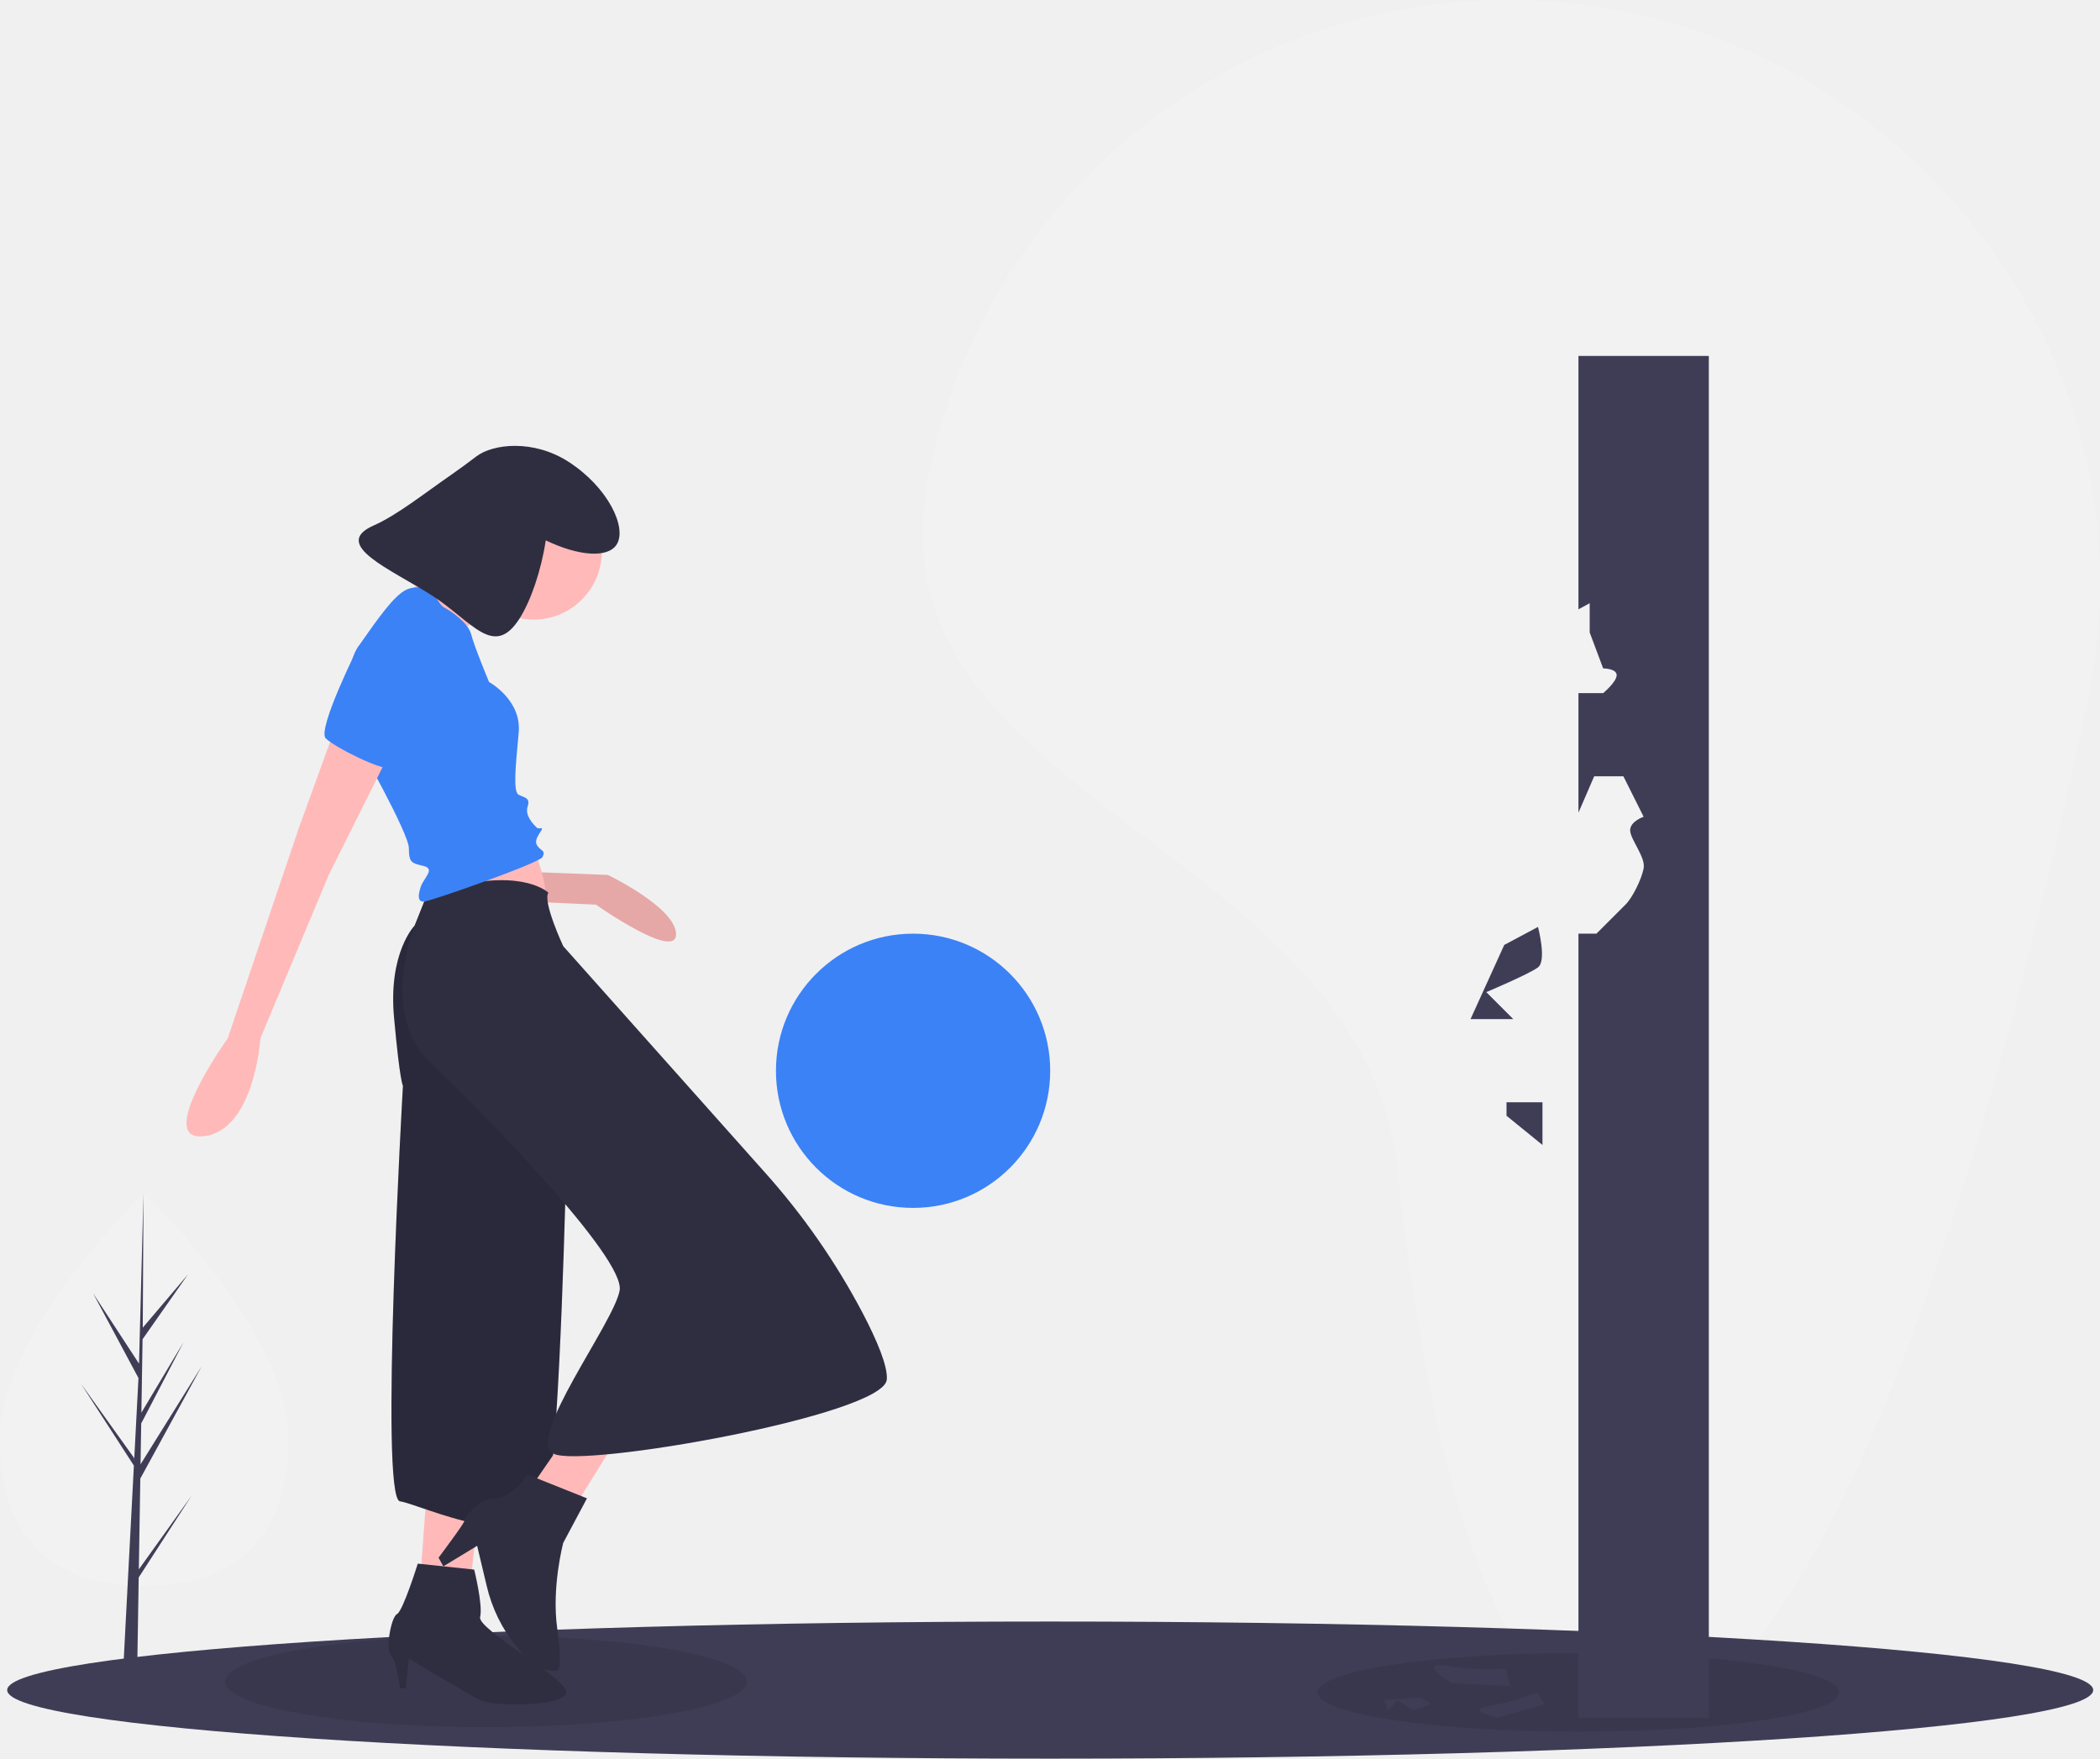
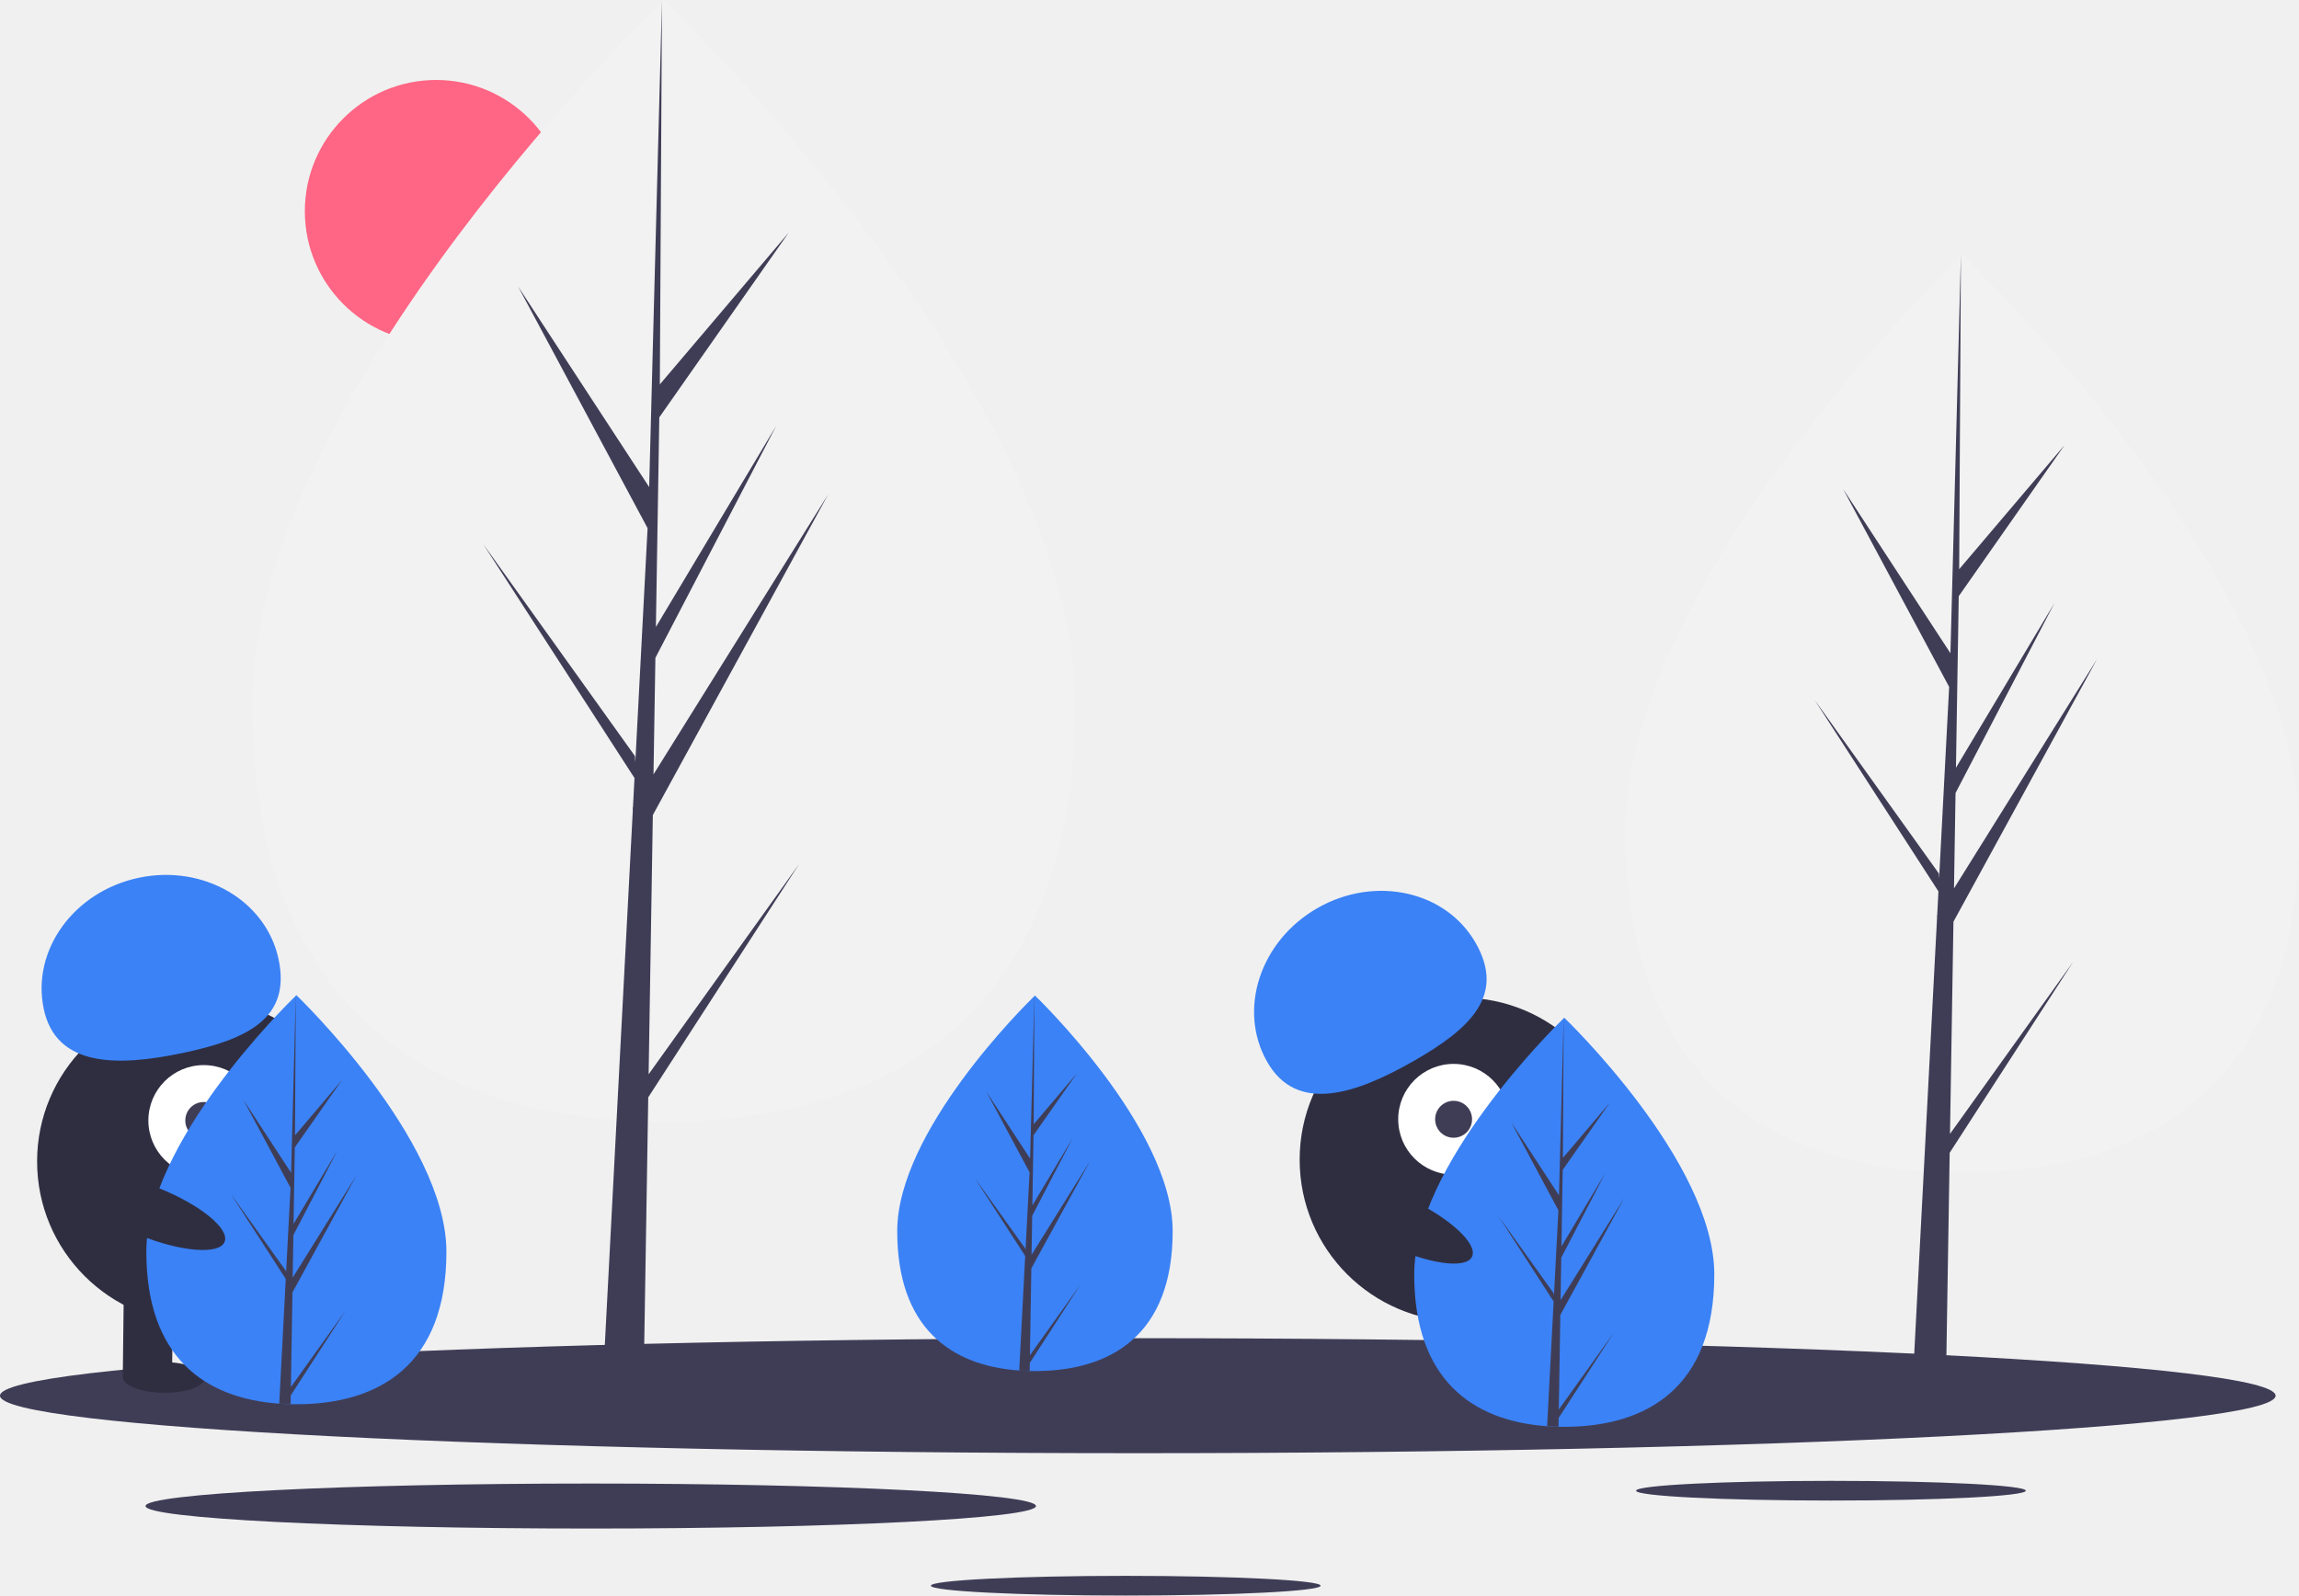
- <svg xmlns="http://www.w3.org/2000/svg" data-name="Layer 1" width="934.219" height="782.347" viewBox="0 0 934.219 782.347">
-   <path d="M754.715,579.477c39.873,381.522,192.901,330.194,306.92-209.086C1091.635,228.498,995.04,90.487,852.549,63.471s-279.904,66.595-306.92,209.086S739.64,435.233,754.715,579.477Z" transform="translate(-132.8907 -58.82664)" fill="#f2f2f2" />
-   <path d="M261.087,699.231c0,48.273-28.698,65.129-64.098,65.129s-64.098-16.855-64.098-65.129,64.098-109.685,64.098-109.685S261.087,650.957,261.087,699.231Z" transform="translate(-132.8907 -58.82664)" fill="#f2f2f2" />
-   <polygon points="61.763 698.148 62.42 657.748 89.74 607.767 62.522 651.41 62.818 633.244 81.647 597.084 62.896 628.437 62.896 628.437 63.426 595.765 83.589 566.977 63.51 590.628 63.842 530.719 61.757 610.027 61.929 606.756 41.429 575.378 61.6 613.036 59.69 649.525 59.633 648.556 36.001 615.536 59.561 651.978 59.323 656.541 59.28 656.61 59.299 656.984 54.453 749.559 60.928 749.559 61.705 701.743 85.208 665.39 61.763 698.148" fill="#f2f2f2" />
-   <path d="M261.087,699.231c0,48.273-28.698,65.129-64.098,65.129s-64.098-16.855-64.098-65.129,64.098-109.685,64.098-109.685S261.087,650.957,261.087,699.231Z" transform="translate(-132.8907 -58.82664)" fill="#f2f2f2" />
-   <polygon points="61.763 698.148 62.42 657.748 89.74 607.767 62.522 651.41 62.818 633.244 81.647 597.084 62.896 628.437 62.896 628.437 63.426 595.765 83.589 566.977 63.51 590.628 63.842 530.719 61.757 610.027 61.929 606.756 41.429 575.378 61.6 613.036 59.69 649.525 59.633 648.556 36.001 615.536 59.561 651.978 59.323 656.541 59.28 656.61 59.299 656.984 54.453 749.559 60.928 749.559 61.705 701.743 85.208 665.39 61.763 698.148" fill="#3f3d56" />
-   <ellipse cx="467.196" cy="751.847" rx="464" ry="30.5" fill="#3f3d56" />
-   <ellipse cx="216.196" cy="748.035" rx="116" ry="20.312" opacity="0.1" />
-   <ellipse cx="702.196" cy="752.847" rx="116" ry="17.5" opacity="0.1" />
-   <path d="M368.929,446.723l34.335,1.321s30.374,14.527,30.374,26.412-35.656-13.206-35.656-13.206l-29.053-1.321Z" transform="translate(-132.8907 -58.82664)" fill="#ffb9b9" />
-   <path d="M368.929,446.723l34.335,1.321s30.374,14.527,30.374,26.412-35.656-13.206-35.656-13.206l-29.053-1.321Z" transform="translate(-132.8907 -58.82664)" opacity="0.1" />
-   <path d="M370.25,436.159s6.603,15.847,5.282,23.771-51.503,5.282-51.503,5.282l7.924-23.771Z" transform="translate(-132.8907 -58.82664)" fill="#ffb9b9" />
-   <polygon points="189.818 663.901 187.177 699.557 209.627 700.877 213.588 666.542 189.818 663.901" fill="#ffb9b9" />
-   <path d="M322.708,457.288,317.426,470.494s-11.885,11.885-9.244,40.938,3.962,30.374,3.962,30.374S301.579,725.368,310.823,726.689s60.747,26.412,66.03-2.641S384.776,577.462,384.776,577.462L324.029,467.853Z" transform="translate(-132.8907 -58.82664)" fill="#2f2e41" />
-   <path d="M322.708,457.288,317.426,470.494s-11.885,11.885-9.244,40.938,3.962,30.374,3.962,30.374S301.579,725.368,310.823,726.689s60.747,26.412,66.03-2.641S384.776,577.462,384.776,577.462L324.029,467.853Z" transform="translate(-132.8907 -58.82664)" opacity="0.1" />
-   <polygon points="249.244 642.771 237.359 659.939 257.168 667.862 274.336 640.13 249.244 642.771" fill="#ffb9b9" />
-   <circle cx="237.359" cy="245.273" r="30.374" fill="#ffb9b9" />
-   <path d="M346.479,293.535s-26.412,27.732-34.335,29.053,27.732,23.771,27.732,23.771v-7.924s11.885-11.885,18.488-13.206S346.479,293.535,346.479,293.535Z" transform="translate(-132.8907 -58.82664)" fill="#ffb9b9" />
-   <path d="M325.35,450.685,317.426,470.494s-15.847,39.618,6.603,60.747S411.188,618.4,408.547,632.927s-41.785,65.874-29.477,72.555,147.009-17.09,148.33-32.937c.495-5.943-4.395-17.457-10.701-29.528a310.742,310.742,0,0,0-43.624-62.73L383.456,479.738s-9.244-19.809-6.603-23.771c0,0-10.565-10.565-42.259-2.641Z" transform="translate(-132.8907 -58.82664)" fill="#2f2e41" />
-   <path d="M318.747,754.421s-6.603,21.129-9.244,22.45-5.282,15.847-2.641,18.488,3.962,14.527,3.962,14.527h2.641l1.321-13.206s27.36,16.518,31.694,18.488c7.263,3.301,39.618,2.641,38.297-3.962s-39.618-27.732-38.297-33.015S343.838,757.063,343.838,757.063Z" transform="translate(-132.8907 -58.82664)" fill="#2f2e41" />
-   <path d="M394.02,725.368l-26.412-10.565s-6.603,10.565-14.527,10.565S338.999,734.973,339.438,735.453s-11.447,16.327-11.447,16.327l2.134,3.839,15.034-9.121,4.213,17.696a67.516,67.516,0,0,0,13.349,27.291c5.181,6.304,11.637,11.652,18.093,10.478,0,0,2.641,0,0-18.488s2.641-38.297,2.641-38.297Z" transform="translate(-132.8907 -58.82664)" fill="#2f2e41" />
-   <path d="M325.35,321.267s2.641,6.603,5.282,7.924,10.565,6.603,11.885,11.885,7.924,21.129,7.924,21.129,14.527,7.924,13.206,22.45-2.641,26.412,0,27.732,5.282,1.321,3.962,5.282,2.641,7.924,3.962,9.244,3.962-1.321,1.321,2.641-1.321,5.282,0,6.603,2.641,1.321,1.321,3.962-50.183,19.809-52.824,19.809-2.641-2.641-1.321-6.603,6.603-7.924,1.321-9.244-6.603-1.321-6.603-7.924-22.45-46.221-22.45-46.221-9.244-30.374,0-43.58S308.182,323.908,313.464,321.267,325.35,321.267,325.35,321.267Z" transform="translate(-132.8907 -58.82664)" fill="#3b82f6" />
-   <path d="M281.77,383.335,265.923,426.914l-31.694,93.762S201.214,566.897,223.664,564.256s25.091-43.58,25.091-43.58l30.374-72.633L306.861,392.579Z" transform="translate(-132.8907 -58.82664)" fill="#ffb9b9" />
-   <path d="M297.617,345.038l-5.282,1.321s-18.488,36.977-14.527,40.938,25.091,14.527,29.053,13.206,9.244-39.618,9.244-39.618Z" transform="translate(-132.8907 -58.82664)" fill="#3b82f6" />
-   <path d="M299.173,292.568c10.246-4.505,22.644-14.368,34.418-22.506,3.816-2.638,7.531-5.406,11.228-8.208,7.451-5.647,25.382-7.606,40.858,2.318,17.688,11.342,26.32,29.437,21.531,36.906-3.959,6.175-17.102,5.092-31.532-1.876-2.029,13.519-6.668,26.992-11.736,34.896-11.468,17.885-21.116,1.023-39.001-10.444S279.725,301.12,299.173,292.568Z" transform="translate(-132.8907 -58.82664)" fill="#2f2e41" />
-   <circle cx="406.196" cy="476.347" r="61" fill="#3b82f6" />
-   <path d="M835.087,217.173V329.882l5-2.708v13l6,16s6,0,6,3-6,8-6,8h-11v53.173l7-16.173h13l9,18s-6,2-6,6,7,12,6,17-5,13-8,16l-13,13h-8v349h58v-606Z" transform="translate(-132.8907 -58.82664)" fill="#3f3d56" />
-   <path d="M802.087,479.173l15-8s4,15,0,18-23,11-23,11l12,12h-19Z" transform="translate(-132.8907 -58.82664)" fill="#3f3d56" />
-   <path d="M764.717,814.1l4.791,2.632s-6.391,3.158-8.057,2.581-6.78-4.218-6.78-4.218l-4.403,4.744-1.533-4.787Z" transform="translate(-132.8907 -58.82664)" fill="#3f3d56" />
-   <path d="M778.609,807.637s-16.183-10.155-2.072-7.727a109.907,109.907,0,0,0,26.219,1.251l2.072,7.727Z" transform="translate(-132.8907 -58.82664)" fill="#3f3d56" />
-   <path d="M799.034,822.94s-15.017-3.358-3.366-5.258a96.314,96.314,0,0,0,20.917-5.979l3.366,5.258Z" transform="translate(-132.8907 -58.82664)" fill="#3f3d56" />
-   <polygon points="670.196 496.347 670.196 490.347 686.196 490.347 686.196 509.347 670.196 496.347" fill="#3f3d56" />
+ <svg xmlns="http://www.w3.org/2000/svg" data-name="Layer 1" width="1120.592" height="777.916" viewBox="0 0 1120.592 777.916">
+   <circle cx="212.592" cy="103" r="64" fill="#ff6584" />
+   <path d="M563.68,404.164c0,151.011-89.774,203.739-200.516,203.739S162.649,555.175,162.649,404.164,363.165,61.042,363.165,61.042,563.68,253.152,563.68,404.164Z" transform="translate(-39.70387 -61.04208)" fill="#f2f2f2" />
+   <polygon points="316.156 523.761 318.21 397.378 403.674 241.024 318.532 377.552 319.455 320.725 378.357 207.605 319.699 305.687 319.699 305.687 321.359 203.481 384.433 113.423 321.621 187.409 322.658 0 316.138 248.096 316.674 237.861 252.547 139.704 315.646 257.508 309.671 371.654 309.493 368.625 235.565 265.329 309.269 379.328 308.522 393.603 308.388 393.818 308.449 394.99 293.29 684.589 313.544 684.589 315.974 535.005 389.496 421.285 316.156 523.761" fill="#3f3d56" />
+   <path d="M1160.296,466.014c0,123.61-73.484,166.77-164.132,166.77s-164.132-43.16-164.132-166.77S996.165,185.152,996.165,185.152,1160.296,342.404,1160.296,466.014Z" transform="translate(-39.70387 -61.04208)" fill="#f2f2f2" />
+   <polygon points="950.482 552.833 952.162 449.383 1022.119 321.4 952.426 433.154 953.182 386.639 1001.396 294.044 953.382 374.329 953.382 374.329 954.741 290.669 1006.369 216.952 954.954 277.514 955.804 124.11 950.467 327.188 950.906 318.811 898.414 238.464 950.064 334.893 945.173 428.327 945.027 425.847 884.514 341.294 944.844 434.608 944.232 446.293 944.123 446.469 944.173 447.428 931.764 684.478 948.343 684.478 950.332 562.037 1010.514 468.952 950.482 552.833" fill="#3f3d56" />
+   <ellipse cx="554.592" cy="680.479" rx="554.592" ry="28.034" fill="#3f3d56" />
+   <ellipse cx="892.445" cy="726.797" rx="94.989" ry="4.802" fill="#3f3d56" />
+   <ellipse cx="548.72" cy="773.114" rx="94.989" ry="4.802" fill="#3f3d56" />
+   <ellipse cx="287.944" cy="734.279" rx="217.014" ry="10.97" fill="#3f3d56" />
+   <circle cx="97.084" cy="566.27" r="79" fill="#2f2e41" />
+   <rect x="99.805" y="689.023" width="24" height="43" transform="translate(-31.32451 -62.31008) rotate(0.67509)" fill="#2f2e41" />
+   <rect x="147.802" y="689.589" width="24" height="43" transform="translate(-31.31452 -62.87555) rotate(0.67509)" fill="#2f2e41" />
+   <ellipse cx="119.546" cy="732.616" rx="7.5" ry="20" transform="translate(-654.1319 782.4795) rotate(-89.32491)" fill="#2f2e41" />
+   <ellipse cx="167.554" cy="732.182" rx="7.5" ry="20" transform="translate(-606.2547 830.0553) rotate(-89.32491)" fill="#2f2e41" />
+   <circle cx="99.319" cy="546.295" r="27" fill="#fff" />
+   <circle cx="99.319" cy="546.295" r="9" fill="#3f3d56" />
+   <path d="M61.026,552.946c-6.042-28.641,14.688-57.265,46.3-63.934s62.138,11.143,68.18,39.784-14.978,38.93-46.591,45.599S67.068,581.587,61.026,552.946Z" transform="translate(-39.70387 -61.04208)" fill="#3b82f6" />
+   <path d="M257.296,671.384c0,55.076-32.74,74.306-73.13,74.306q-1.404,0-2.803-.031c-1.871-.04-3.725-.129-5.556-.254-36.451-2.58-64.771-22.799-64.771-74.021,0-53.008,67.739-119.896,72.827-124.846l.009-.009c.196-.192.294-.285.294-.285S257.296,616.308,257.296,671.384Z" transform="translate(-39.70387 -61.04208)" fill="#3b82f6" />
+   <path d="M181.502,737.265l26.747-37.374-26.814,41.477-.071,4.291c-1.871-.04-3.725-.129-5.556-.254l2.883-55.103-.022-.428.049-.08.272-5.204-26.881-41.58,26.965,37.677.062,1.105,2.179-41.633-23.013-42.966,23.294,35.658,2.268-86.314.009-.294v.285l-.379,68.064,22.911-26.983-23.004,32.847-.606,37.276L204.185,621.958l-21.48,41.259-.339,20.723,31.056-49.791-31.171,57.023Z" transform="translate(-39.70387 -61.04208)" fill="#3f3d56" />
+   <circle cx="712.485" cy="565.415" r="79" fill="#2f2e41" />
+   <rect x="741.777" y="691.824" width="24" height="43" transform="translate(-215.9946 191.864) rotate(-17.08345)" fill="#2f2e41" />
+   <rect x="787.659" y="677.723" width="24" height="43" transform="matrix(0.95588, -0.29376, 0.29376, 0.95588, -209.8279, 204.7204)" fill="#2f2e41" />
+   <ellipse cx="767.887" cy="732.003" rx="20" ry="7.5" transform="translate(-220.8593 196.8331) rotate(-17.08345)" fill="#2f2e41" />
+   <ellipse cx="813.475" cy="716.946" rx="20" ry="7.5" transform="translate(-214.4248 209.561) rotate(-17.08345)" fill="#2f2e41" />
+   <circle cx="708.522" cy="545.71" r="27" fill="#fff" />
+   <circle cx="708.522" cy="545.71" r="9" fill="#3f3d56" />
+   <path d="M657.355,578.743c-14.49-25.433-3.478-59.016,24.594-75.009s62.576-8.341,77.065,17.093-2.391,41.644-30.463,57.637S671.845,604.176,657.355,578.743Z" transform="translate(-39.70387 -61.04208)" fill="#3b82f6" />
+   <path d="M611.296,661.299c0,50.557-30.054,68.21-67.13,68.21q-1.288,0-2.573-.029c-1.718-.037-3.419-.119-5.1-.233-33.461-2.368-59.457-20.929-59.457-67.948,0-48.659,62.181-110.059,66.852-114.603l.008-.008c.18-.176.27-.262.27-.262S611.296,610.742,611.296,661.299Z" transform="translate(-39.70387 -61.04208)" fill="#3b82f6" />
+   <path d="M541.72,721.774l24.553-34.307-24.614,38.074-.065,3.939c-1.718-.037-3.419-.119-5.1-.233l2.646-50.582-.02-.393.045-.074.249-4.777-24.675-38.168,24.753,34.585.057,1.014,2-38.217-21.125-39.44L541.806,625.928l2.082-79.232.008-.27v.262l-.348,62.48,21.031-24.769-21.117,30.152-.556,34.217,19.636-32.839-19.718,37.874-.311,19.023,28.508-45.706-28.614,52.344Z" transform="translate(-39.70387 -61.04208)" fill="#3f3d56" />
+   <path d="M875.296,682.384c0,55.076-32.74,74.306-73.13,74.306q-1.403,0-2.803-.031c-1.871-.04-3.725-.129-5.556-.254-36.451-2.58-64.771-22.799-64.771-74.021,0-53.008,67.739-119.896,72.827-124.846l.009-.009c.196-.192.294-.285.294-.285S875.296,627.308,875.296,682.384Z" transform="translate(-39.70387 -61.04208)" fill="#3b82f6" />
+   <path d="M799.502,748.265l26.747-37.374-26.814,41.477-.071,4.291c-1.871-.04-3.725-.129-5.556-.254l2.883-55.103-.022-.428.049-.08.272-5.204L770.108,654.011l26.965,37.677.062,1.105,2.179-41.633-23.013-42.966,23.294,35.658,2.268-86.314.009-.294v.285l-.379,68.064,22.911-26.983-23.004,32.847-.606,37.276L822.185,632.958l-21.48,41.259-.339,20.723,31.056-49.791-31.171,57.023Z" transform="translate(-39.70387 -61.04208)" fill="#3f3d56" />
+   <ellipse cx="721.517" cy="656.822" rx="12.4" ry="39.5" transform="translate(-220.8352 966.2232) rotate(-64.62574)" fill="#2f2e41" />
+   <ellipse cx="112.517" cy="651.822" rx="12.4" ry="39.5" transform="translate(-574.0794 452.7137) rotate(-68.15829)" fill="#2f2e41" />
</svg>
